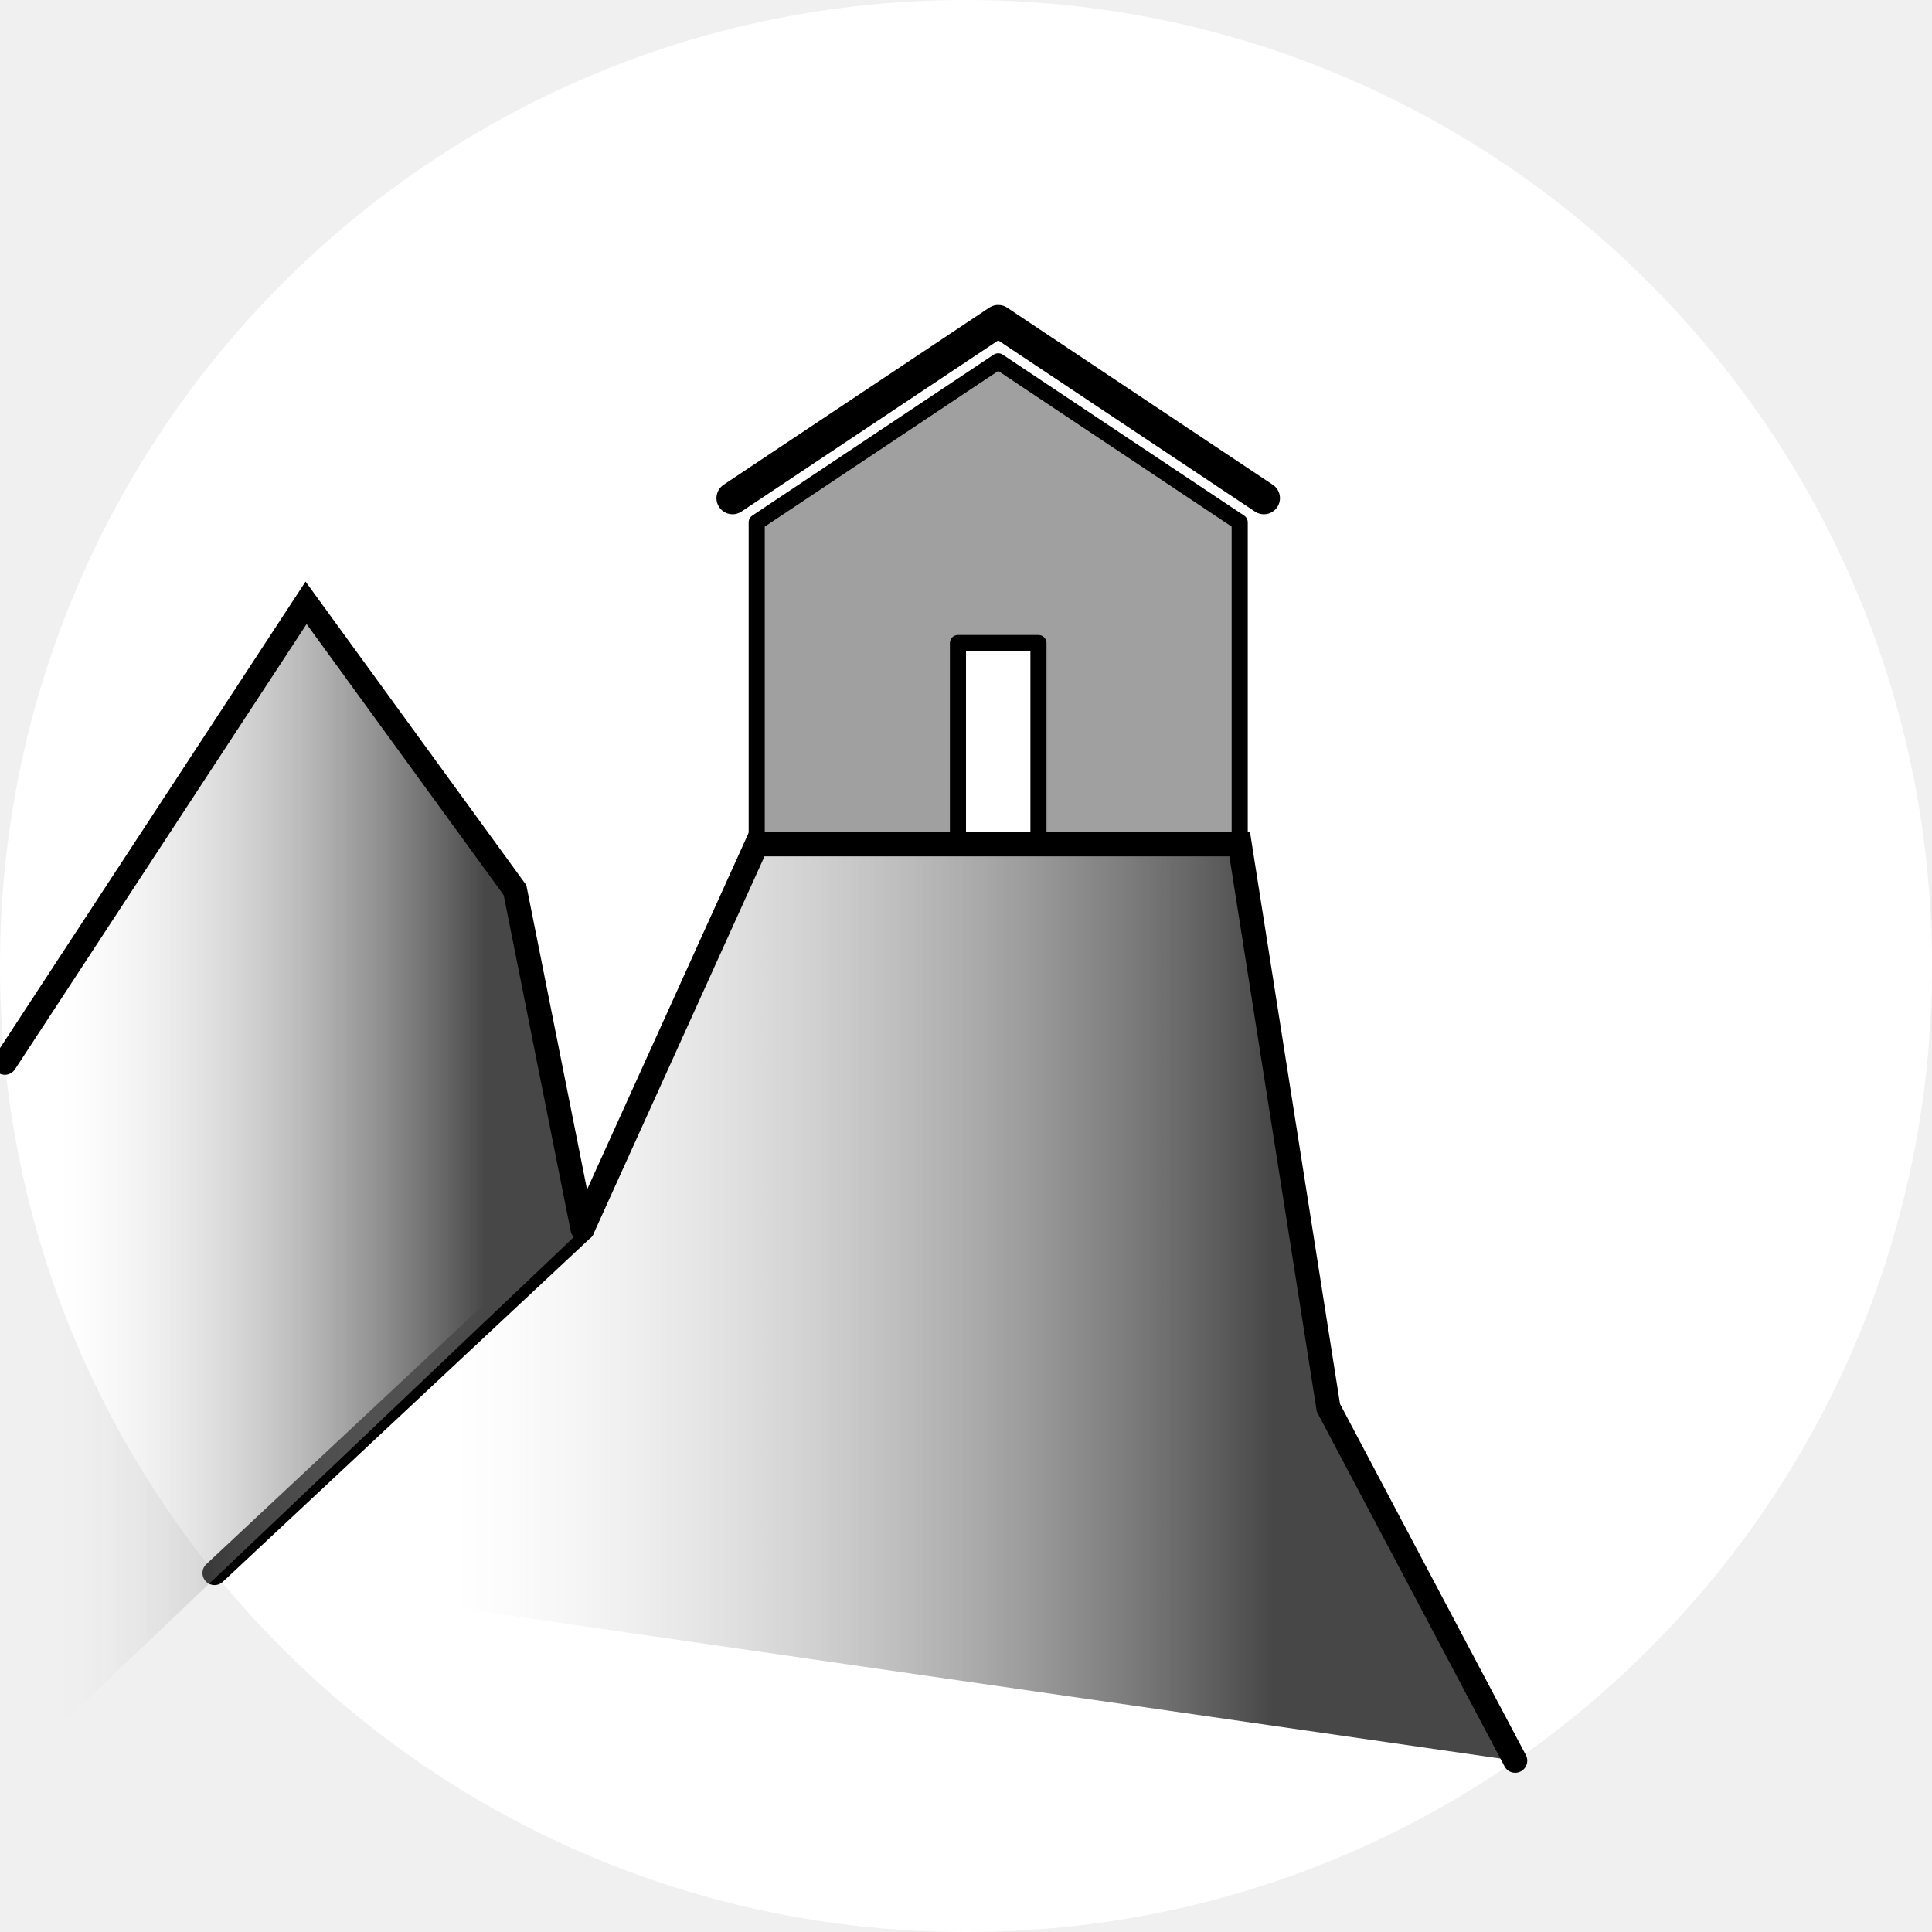
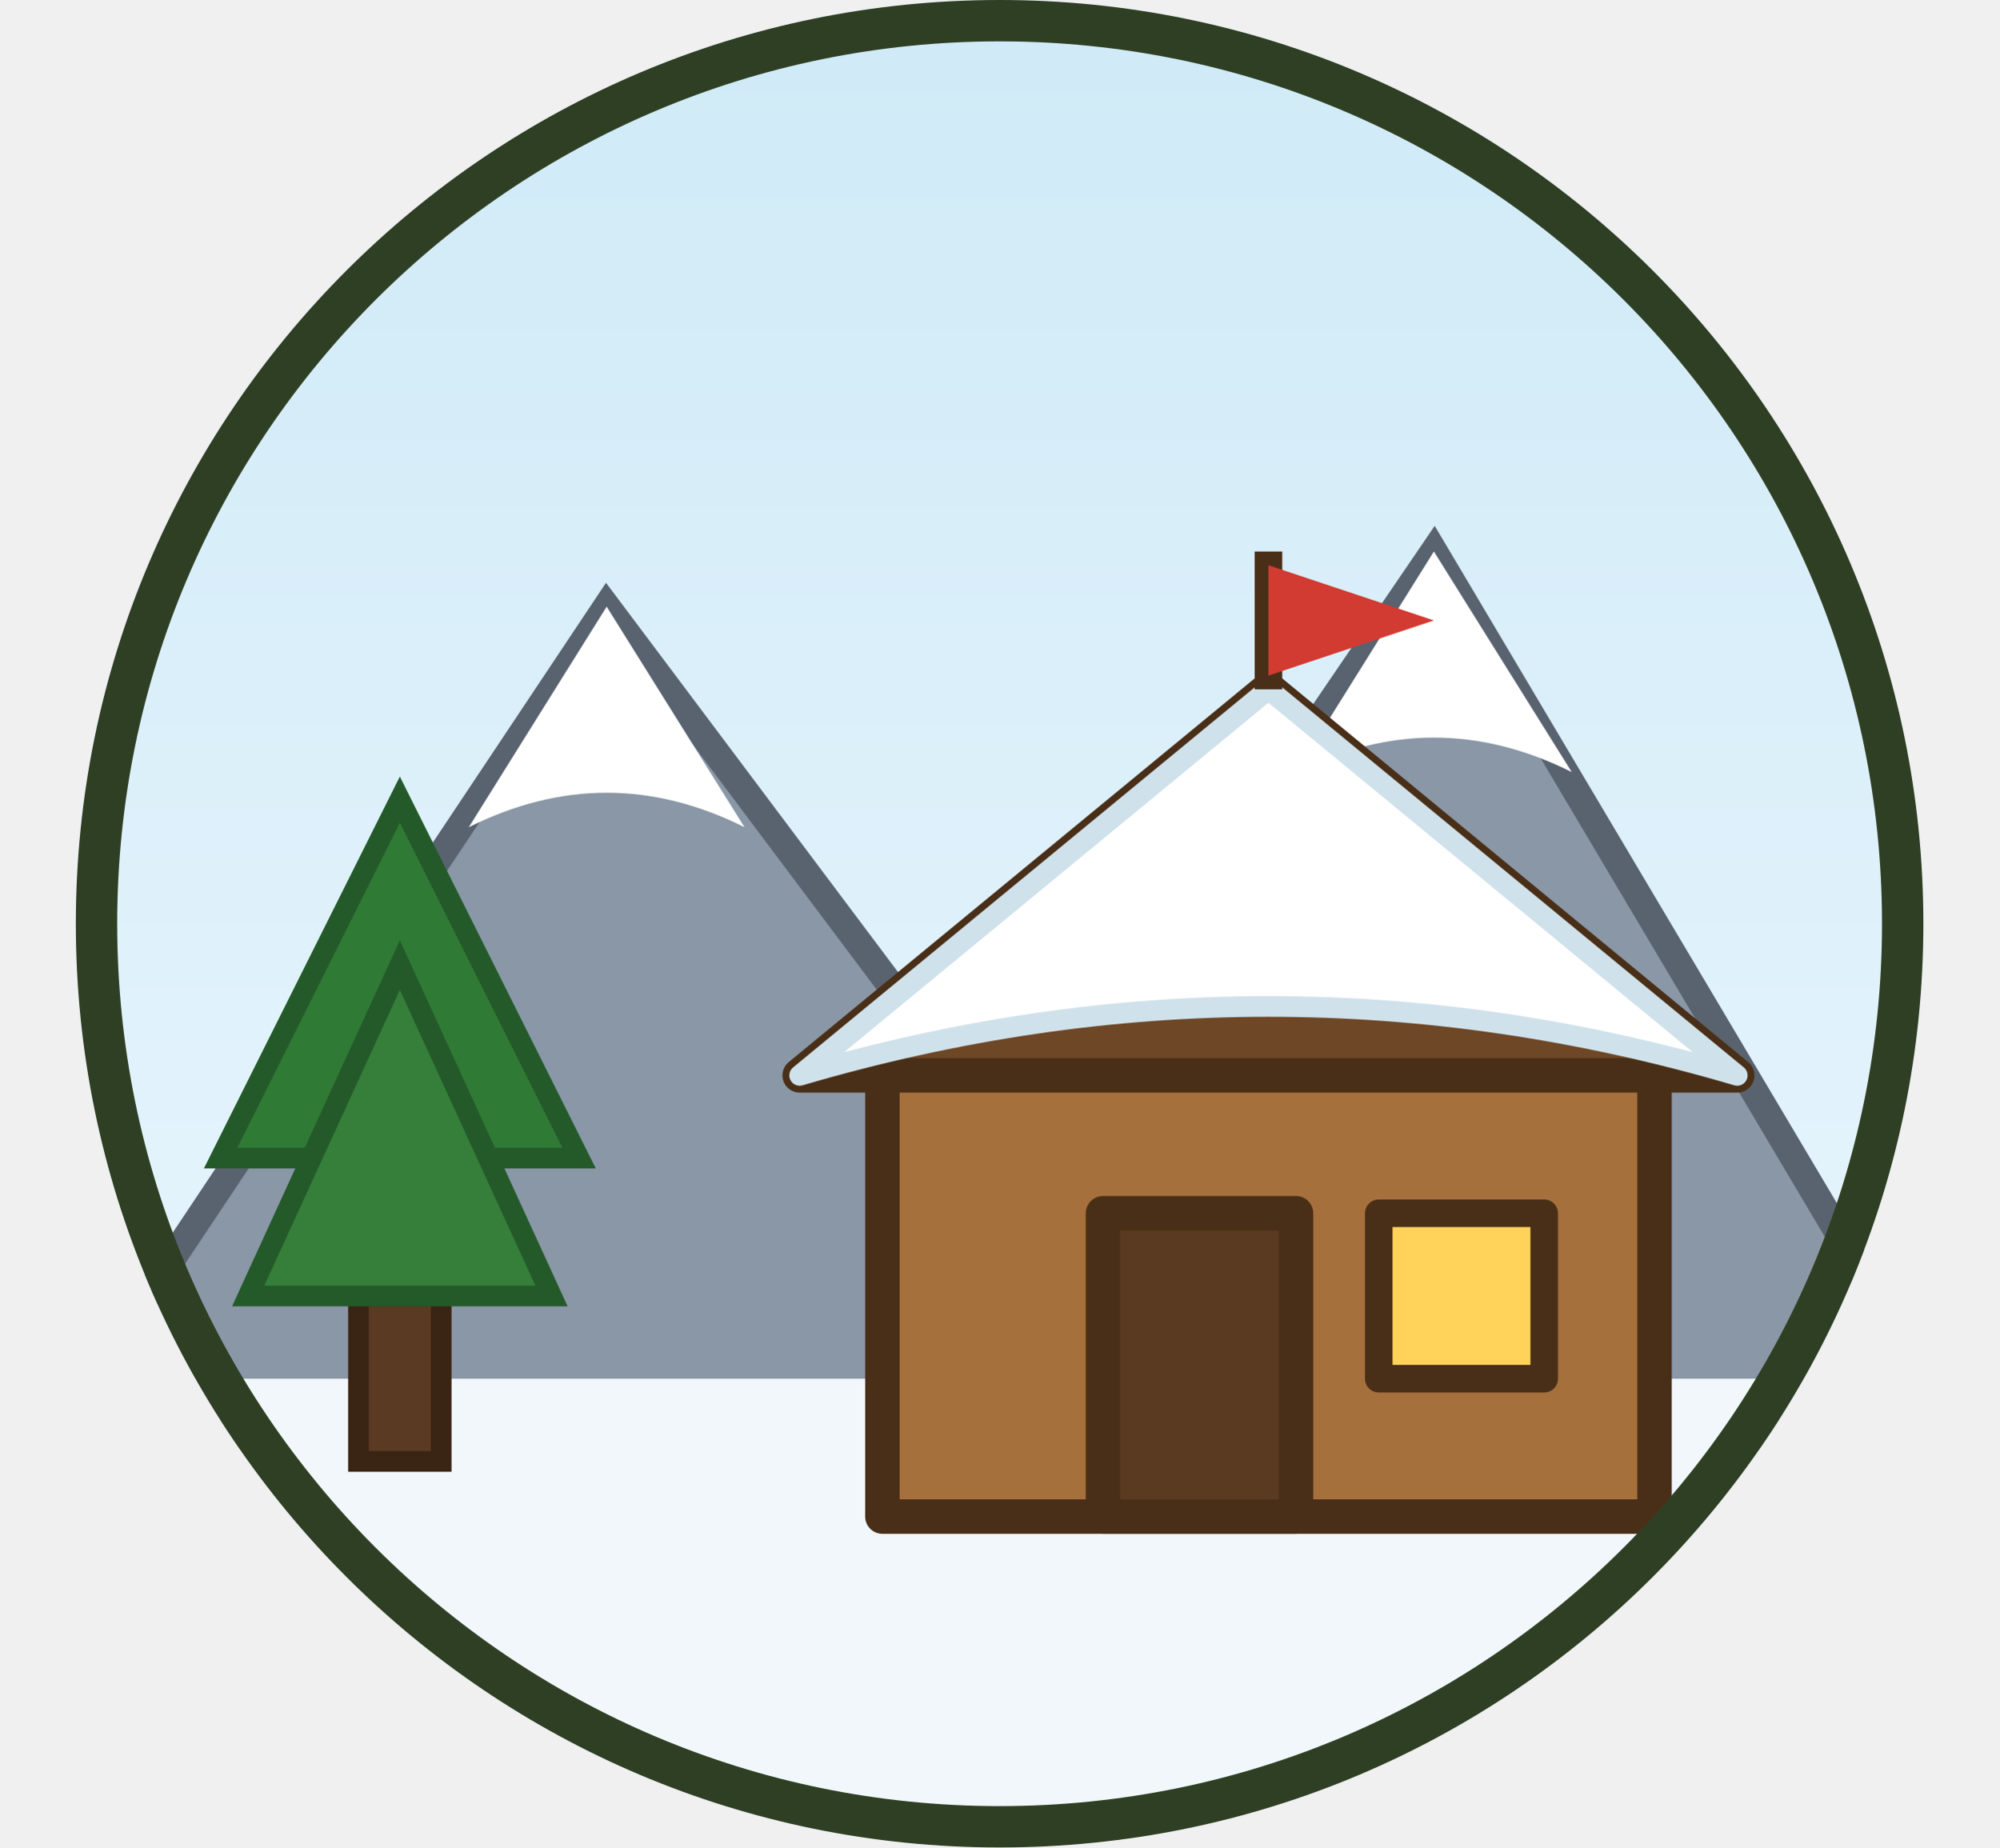
- <svg xmlns="http://www.w3.org/2000/svg" xmlns:xlink="http://www.w3.org/1999/xlink" width="240mm" height="240mm" viewBox="0 0 240 240" version="1.1" id="svg1117">
-   <defs id="defs1114">
-     <linearGradient id="linearGradient2222">
-       <stop style="stop-color:#d9d9d9;stop-opacity:0;" offset="0.196" id="stop2220" />
-       <stop style="stop-color:#474747;stop-opacity:1;" offset="0.8" id="stop2218" />
+ <svg xmlns="http://www.w3.org/2000/svg" width="145" height="134" viewBox="0 0 145 134" version="1.1">
+   <defs>
+     <clipPath id="disc">
+       <circle cx="72.5" cy="67" r="67" />
+     </clipPath>
+     <linearGradient id="sky" x1="0" y1="0" x2="0" y2="134" gradientUnits="userSpaceOnUse">
+       <stop offset="0" stop-color="#cfeaf7" />
+       <stop offset="1" stop-color="#eef8ff" />
    </linearGradient>
-     <linearGradient id="linearGradient2216">
-       <stop style="stop-color:#d2d2d2;stop-opacity:0;" offset="0.198" id="stop2212" />
-       <stop style="stop-color:#474747;stop-opacity:1;" offset="0.8" id="stop2214" />
-     </linearGradient>
-     <linearGradient id="linearGradient2204">
-       <stop style="stop-color:#d2d2d2;stop-opacity:0;" offset="0.202" id="stop2202" />
-       <stop style="stop-color:#575757;stop-opacity:1;" offset="0.8" id="stop2200" />
-     </linearGradient>
-     <linearGradient xlink:href="#linearGradient2204" id="linearGradient2206" x1="23.117" y1="162.267" x2="191.941" y2="162.267" gradientUnits="userSpaceOnUse" />
-     <linearGradient xlink:href="#linearGradient2216" id="linearGradient2210" gradientUnits="userSpaceOnUse" x1="23.117" y1="162.267" x2="191.941" y2="162.267" />
-     <linearGradient xlink:href="#linearGradient2222" id="linearGradient2224" x1="46.286" y1="138.781" x2="133.87" y2="138.781" gradientUnits="userSpaceOnUse" />
  </defs>
-   <g id="layer1">
-     <circle style="fill:#ffffff;stroke:#000000;stroke-width:0;stroke-dasharray:none" id="path1294" cx="120" cy="120" r="120" />
-     <path id="rect410-2" style="fill:#6a6a6a;fill-opacity:0.639;stroke:#000000;stroke-width:2;stroke-linecap:round;stroke-linejoin:round" d="m 94.001,64.883 30,-20 30,20 v 40 h -25 V 79.883 h -10 V 104.883 H 94.001 Z" />
-     <path style="fill:#000000;fill-opacity:0;stroke:#000000;stroke-width:4;stroke-linecap:round;stroke-linejoin:round;stroke-dasharray:none" d="m 91.001,61.883 33,-22 33,22" id="path2685-7" />
-     <g id="path361" style="fill:url(#linearGradient2206);fill-opacity:1;stroke:#000000;stroke-opacity:1;stroke-width:3;stroke-dasharray:none">
-       <path style="color:#000000;display:inline;fill:url(#linearGradient2210);fill-opacity:1;stroke:#000000;stroke-width:3;stroke-linecap:round;stroke-dasharray:none;stroke-opacity:1" d="m 26.651,195.405 45.714,-42.759 21.636,-47.763 h 60 l 11.018,70 23.203,43.837" id="path461" />
+   <circle cx="72.5" cy="67" r="67" fill="#ffffff" />
+   <g clip-path="url(#disc)">
+     <rect x="0" y="0" width="145" height="134" fill="url(#sky)" />
+     <path d="M4 104 L44 44 L74 84 L104 40 L142 104 Z" fill="#8a97a6" stroke="#59636f" stroke-width="2" />
+     <path d="M44 44 L34 60 q10 -5 20 0 z" fill="#ffffff" />
+     <path d="M104 40 L94 56 q10 -5 20 0 z" fill="#ffffff" />
+     <rect x="0" y="100" width="145" height="34" fill="#f2f7fb" />
+     <g stroke="#245a2a" stroke-width="1.5">
+       <rect x="26" y="94" width="6" height="12" fill="#5a3a22" stroke="#3a2414" />
+       <path d="M29 58 L16 84 h26 z" fill="#2f7a35" />
+       <path d="M29 70 L18 94 h22 z" fill="#357f3a" />
    </g>
-     <g id="path361-1" style="display:inline;fill:#d0d0d0;fill-opacity:0;stroke:#000000;stroke-width:0;stroke-dasharray:none;stroke-opacity:1" transform="translate(-56.00804,-40.75228)">
-       <path style="color:#000000;fill:url(#linearGradient2224);fill-opacity:1;stroke:#000000;stroke-width:0;stroke-linecap:round;stroke-dasharray:none;stroke-opacity:1" d="m 24.725,291.915 31.886,-119.15 37.419,-57.129 25.954,35.694 8.39,42.069" id="path478-8" />
+     <g stroke="#4a2f18" stroke-width="2.5" stroke-linejoin="round">
+       <rect x="64" y="76" width="56" height="34" fill="#a6703c" />
+       <path d="M58 78 L92 50 L126 78 Z" fill="#6e4726" />
+       <path d="M58 78 L92 50 L126 78 q-34 -10 -68 0 z" fill="#ffffff" stroke="#cfe1ea" stroke-width="1.5" />
+       <rect x="80" y="88" width="14" height="22" fill="#5a3a20" />
+       <rect x="100" y="88" width="12" height="12" fill="#ffd35a" stroke="#4a2f18" stroke-width="2" />
    </g>
-     <g id="path361-1-5" style="fill:#d0d0d0;fill-opacity:0;stroke:#000000;stroke-width:3;stroke-dasharray:none;stroke-opacity:1" transform="translate(-56.00804,-40.75228)">
-       <path style="color:#000000;fill:#d0d0d0;fill-opacity:0;stroke:#000000;stroke-width:3;stroke-linecap:round;stroke-dasharray:none;stroke-opacity:1" d="m 56.611,172.765 37.419,-57.129 25.954,35.694 8.39,42.069" id="path478-8-4" />
-     </g>
+     <line x1="92" y1="50" x2="92" y2="40" stroke="#4a2f18" stroke-width="2" />
+     <path d="M92 41 l12 4 -12 4 z" fill="#d23b32" />
  </g>
+   <circle cx="72.5" cy="67" r="65.5" fill="none" stroke="#2f3f24" stroke-width="3" />
</svg>
